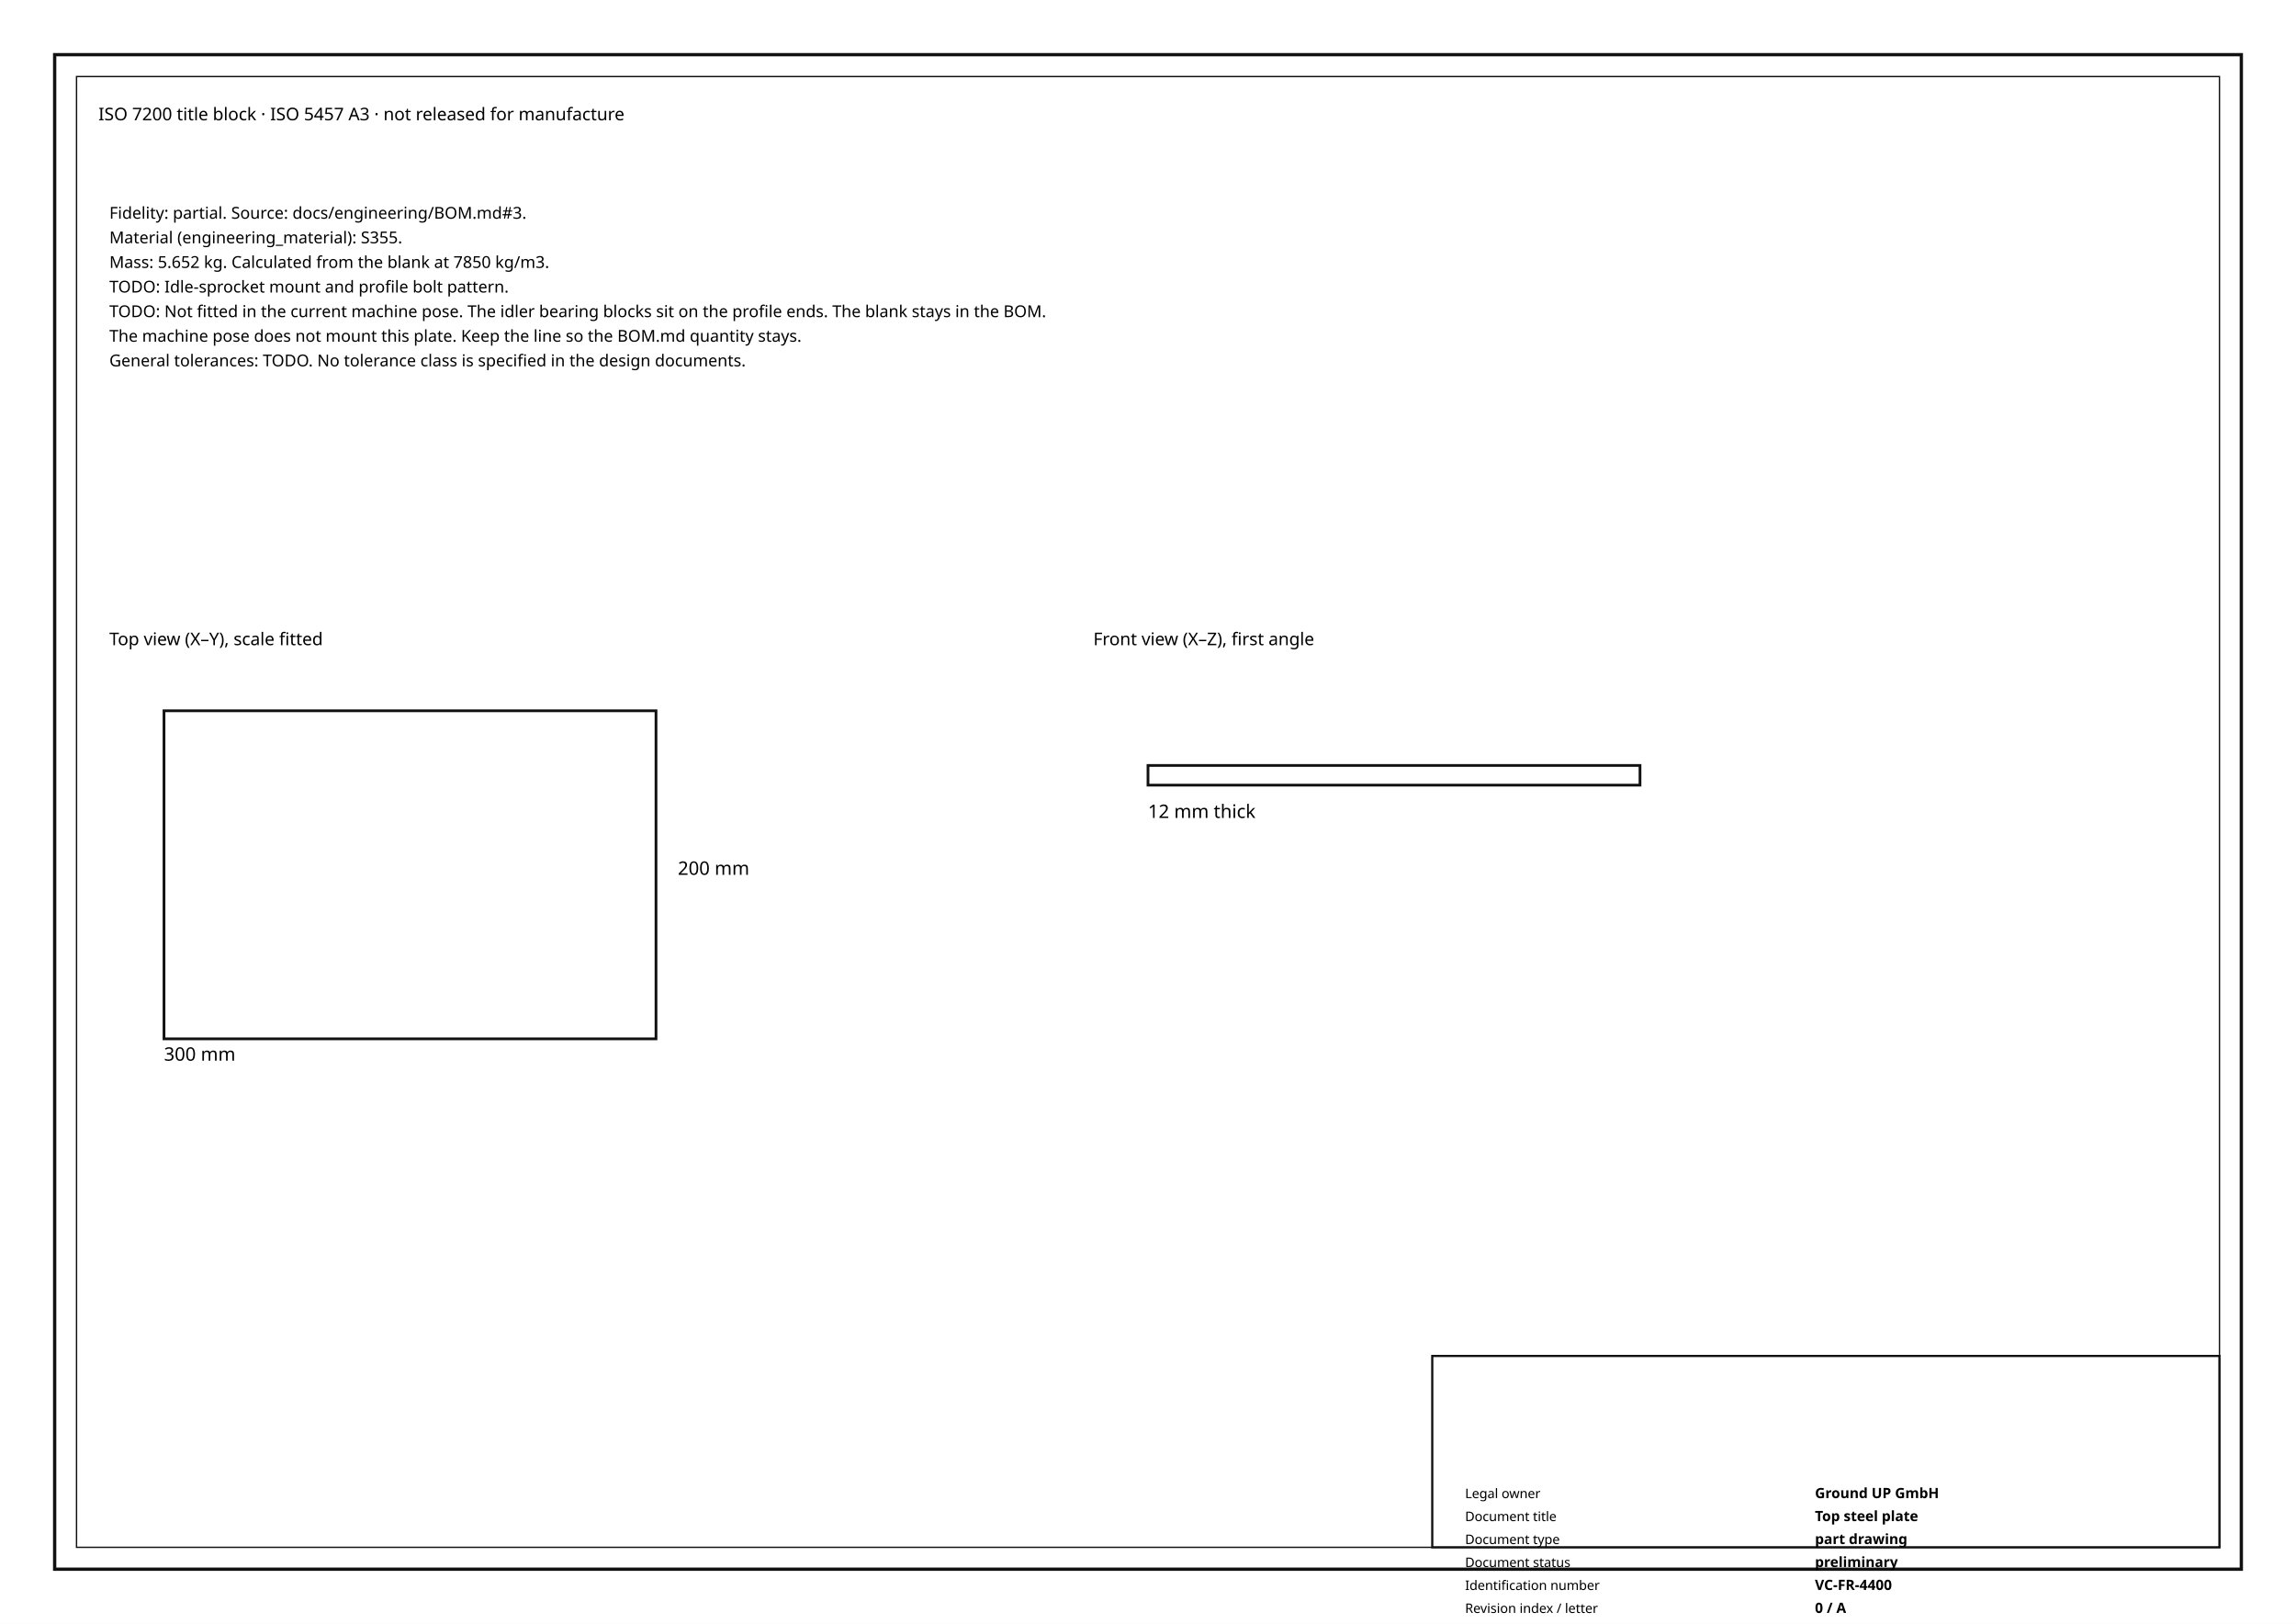
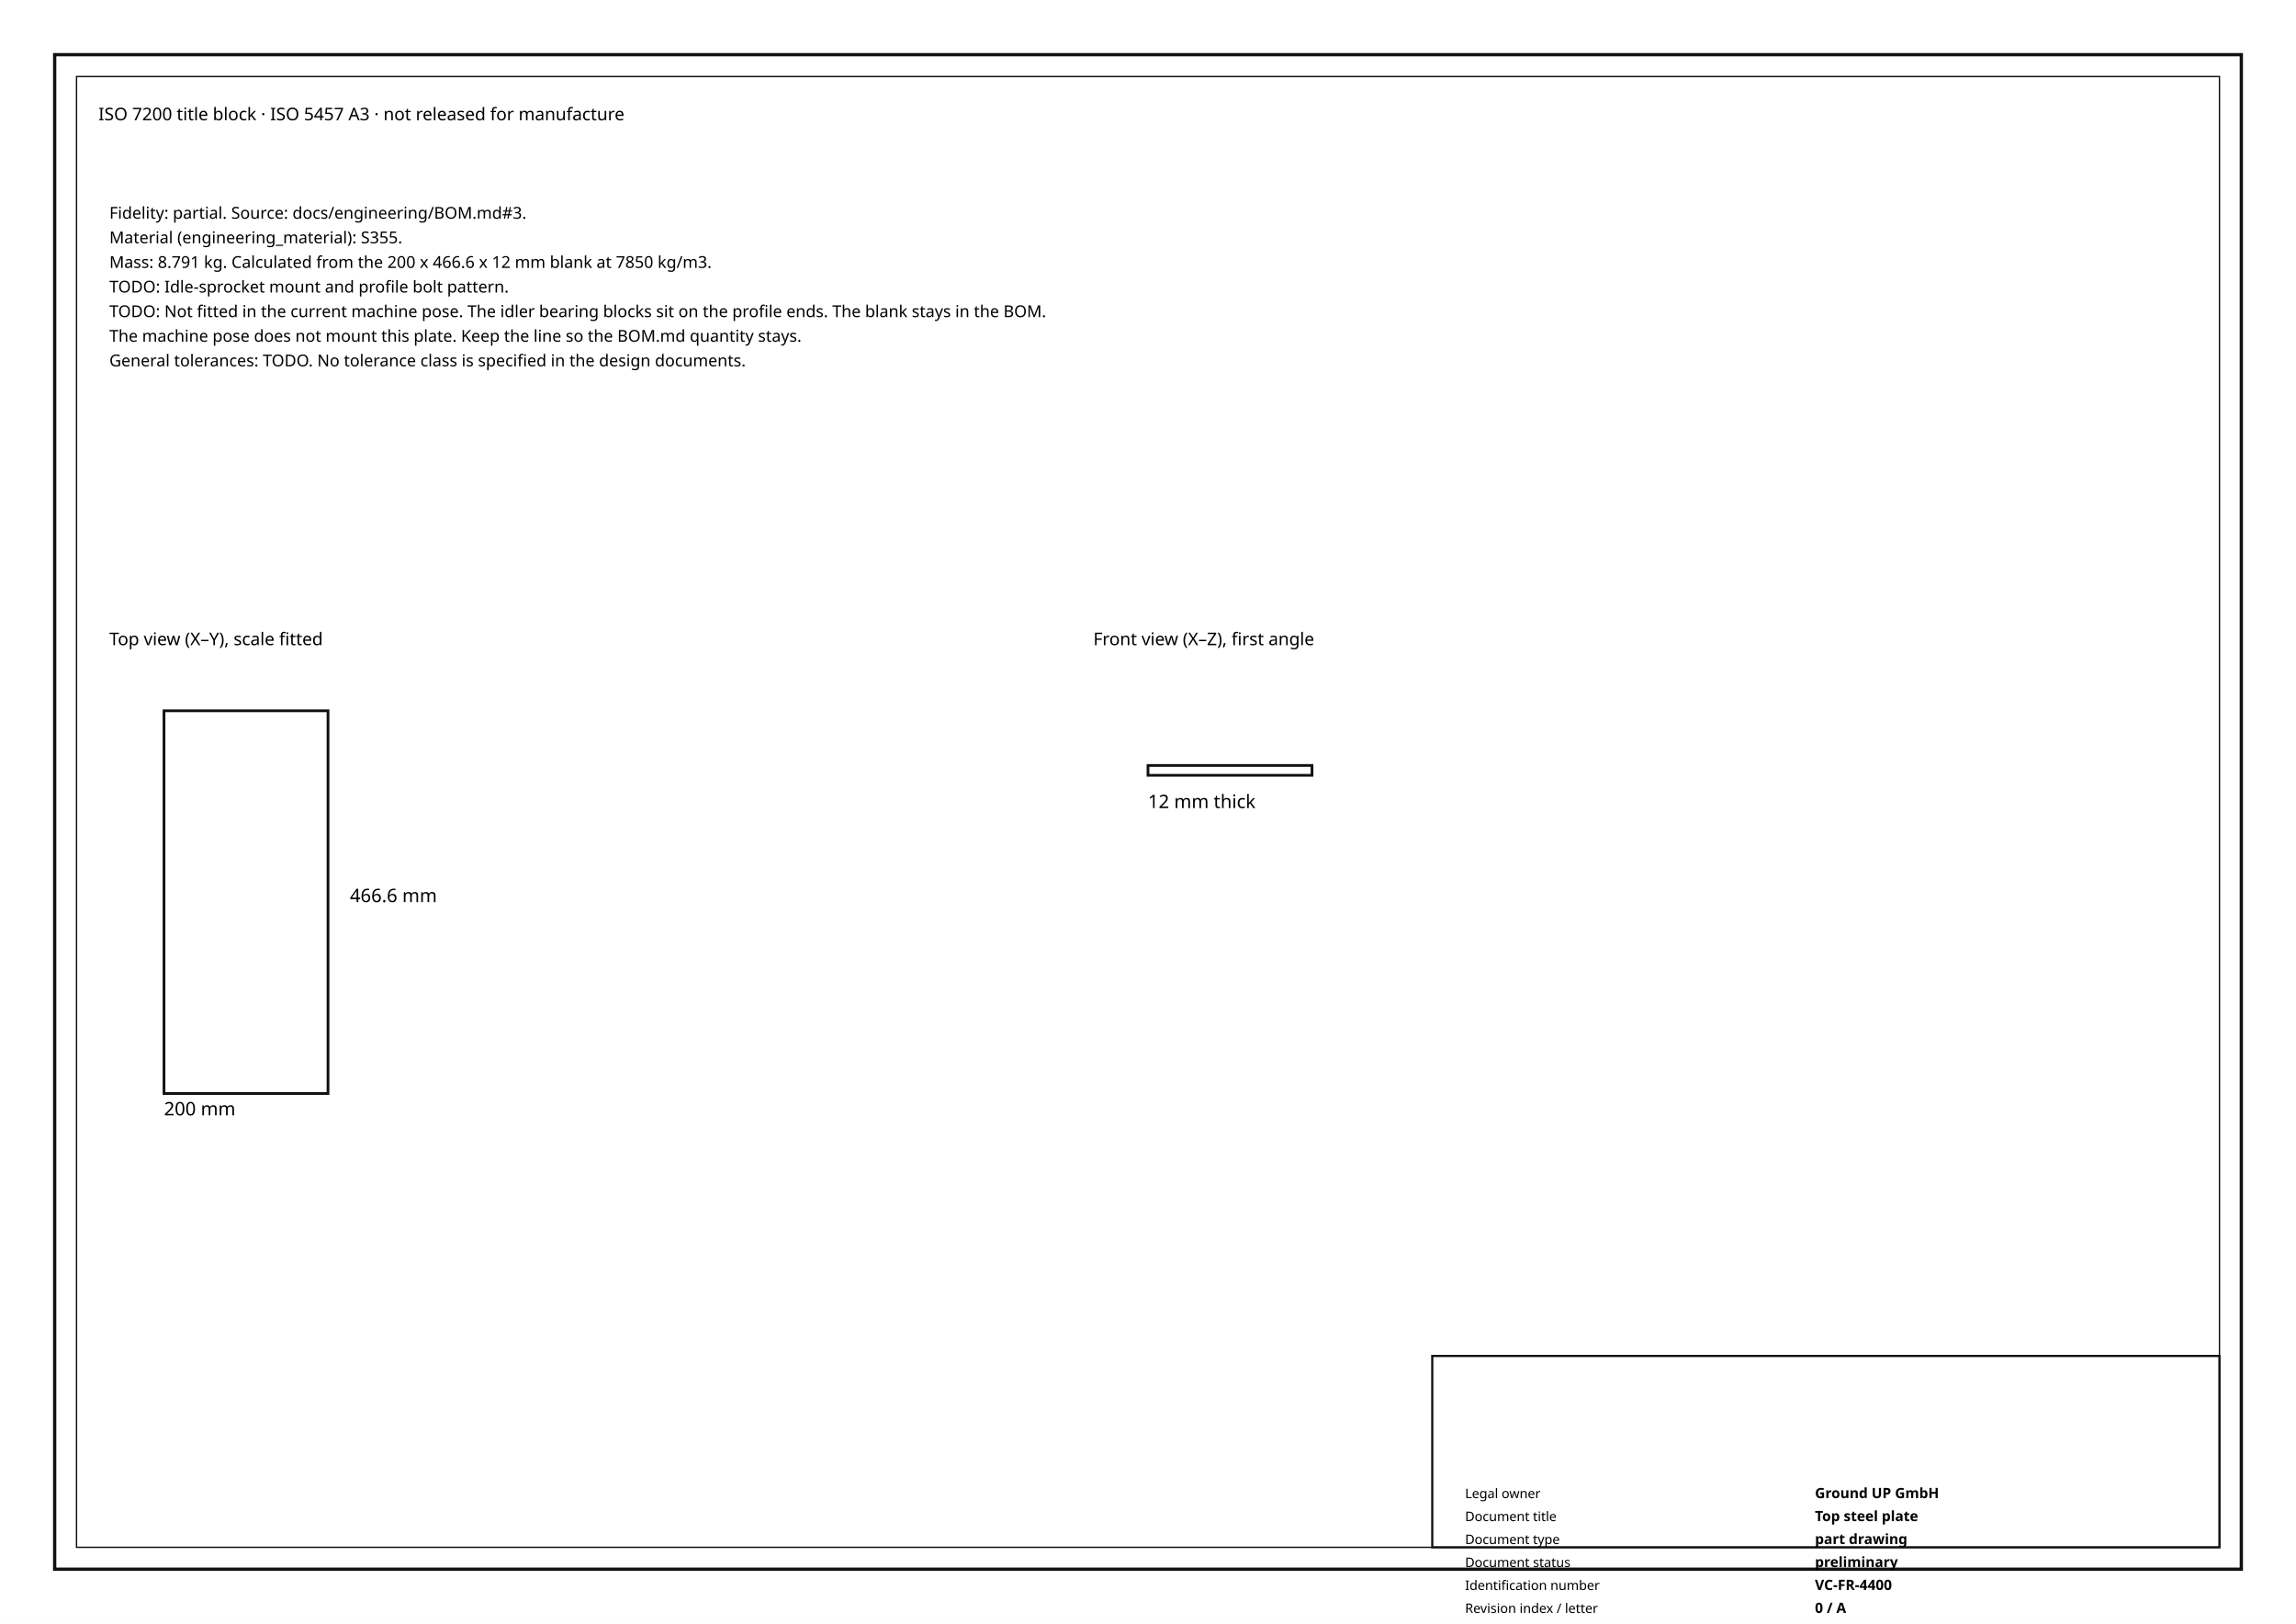
<svg xmlns="http://www.w3.org/2000/svg" width="420mm" height="297mm" viewBox="0 0 420.0 297.0">
  <rect width="100%" height="100%" fill="#fff" />
  <rect x="10" y="10" width="400" height="277" fill="none" stroke="#111" stroke-width="0.6" />
  <rect x="14" y="14" width="392" height="269" fill="none" stroke="#111" stroke-width="0.25" />
  <rect x="262" y="248" width="144" height="35" fill="none" stroke="#111" stroke-width="0.4" />
  <text x="18" y="22" font-size="3.2" font-family="sans-serif">ISO 7200 title block · ISO 5457 A3 · not released for manufacture</text>
  <text x="20" y="118" font-size="3.2" font-family="sans-serif">Top view (X–Y), scale fitted</text>
-   <rect x="30" y="130" width="90.00" height="60.00" fill="none" stroke="#111" stroke-width="0.5" />
-   <text x="30" y="194.0" font-size="3.4" font-family="sans-serif">300 mm</text>
-   <text x="124.0" y="160.0" font-size="3.4" font-family="sans-serif">200 mm</text>
+   <rect x="30" y="130" width="30.00" height="70.00" fill="none" stroke="#111" stroke-width="0.5" />
+   <text x="30" y="204.0" font-size="3.4" font-family="sans-serif">200 mm</text>
+   <text x="64.0" y="165.0" font-size="3.4" font-family="sans-serif">466.6 mm</text>
  <text x="200" y="118" font-size="3.2" font-family="sans-serif">Front view (X–Z), first angle</text>
-   <rect x="210" y="140" width="90.00" height="3.60" fill="none" stroke="#111" stroke-width="0.5" />
-   <text x="210" y="149.6" font-size="3.4" font-family="sans-serif">12 mm thick</text>
+   <rect x="210" y="140" width="30.00" height="1.80" fill="none" stroke="#111" stroke-width="0.5" />
+   <text x="210" y="147.8" font-size="3.4" font-family="sans-serif">12 mm thick</text>
  <text x="20" y="40" font-size="3" font-family="sans-serif">Fidelity: partial. Source: docs/engineering/BOM.md#3.</text>
  <text x="20" y="44.5" font-size="3" font-family="sans-serif">Material (engineering_material): S355.</text>
-   <text x="20" y="49.0" font-size="3" font-family="sans-serif">Mass: 5.652 kg. Calculated from the blank at 7850 kg/m3.</text>
+   <text x="20" y="49.0" font-size="3" font-family="sans-serif">Mass: 8.791 kg. Calculated from the 200 x 466.6 x 12 mm blank at 7850 kg/m3.</text>
  <text x="20" y="53.5" font-size="3" font-family="sans-serif">TODO: Idle-sprocket mount and profile bolt pattern.</text>
  <text x="20" y="58.0" font-size="3" font-family="sans-serif">TODO: Not fitted in the current machine pose. The idler bearing blocks sit on the profile ends. The blank stays in the BOM.</text>
  <text x="20" y="62.5" font-size="3" font-family="sans-serif">The machine pose does not mount this plate. Keep the line so the BOM.md quantity stays.</text>
  <text x="20" y="67.0" font-size="3" font-family="sans-serif">General tolerances: TODO. No tolerance class is specified in the design documents.</text>
  <text x="268" y="274" font-size="2.4" font-family="sans-serif">Legal owner</text>
  <text x="332" y="274" font-size="2.6" font-family="sans-serif" font-weight="700">Ground UP GmbH</text>
  <text x="268" y="278.2" font-size="2.4" font-family="sans-serif">Document title</text>
  <text x="332" y="278.2" font-size="2.6" font-family="sans-serif" font-weight="700">Top steel plate</text>
  <text x="268" y="282.4" font-size="2.4" font-family="sans-serif">Document type</text>
  <text x="332" y="282.4" font-size="2.6" font-family="sans-serif" font-weight="700">part drawing</text>
  <text x="268" y="286.6" font-size="2.4" font-family="sans-serif">Document status</text>
  <text x="332" y="286.6" font-size="2.6" font-family="sans-serif" font-weight="700">preliminary</text>
  <text x="268" y="290.8" font-size="2.4" font-family="sans-serif">Identification number</text>
  <text x="332" y="290.8" font-size="2.6" font-family="sans-serif" font-weight="700">VC-FR-4400</text>
  <text x="268" y="295" font-size="2.4" font-family="sans-serif">Revision index / letter</text>
  <text x="332" y="295" font-size="2.6" font-family="sans-serif" font-weight="700">0 / A</text>
  <text x="268" y="299.2" font-size="2.4" font-family="sans-serif">Creator</text>
  <text x="332" y="299.2" font-size="2.6" font-family="sans-serif" font-weight="700">vibrocore cad export</text>
  <text x="268" y="303.4" font-size="2.4" font-family="sans-serif">Created</text>
  <text x="332" y="303.4" font-size="2.6" font-family="sans-serif" font-weight="700">2026-11-19</text>
  <text x="268" y="307.6" font-size="2.4" font-family="sans-serif">Units</text>
  <text x="332" y="307.6" font-size="2.6" font-family="sans-serif" font-weight="700">mm</text>
  <text x="268" y="311.8" font-size="2.4" font-family="sans-serif">Projection</text>
  <text x="332" y="311.8" font-size="2.6" font-family="sans-serif" font-weight="700">first angle (ISO 128)</text>
  <text x="268" y="316" font-size="2.4" font-family="sans-serif">Sheet</text>
  <text x="332" y="316" font-size="2.6" font-family="sans-serif" font-weight="700">1 / 1</text>
</svg>
